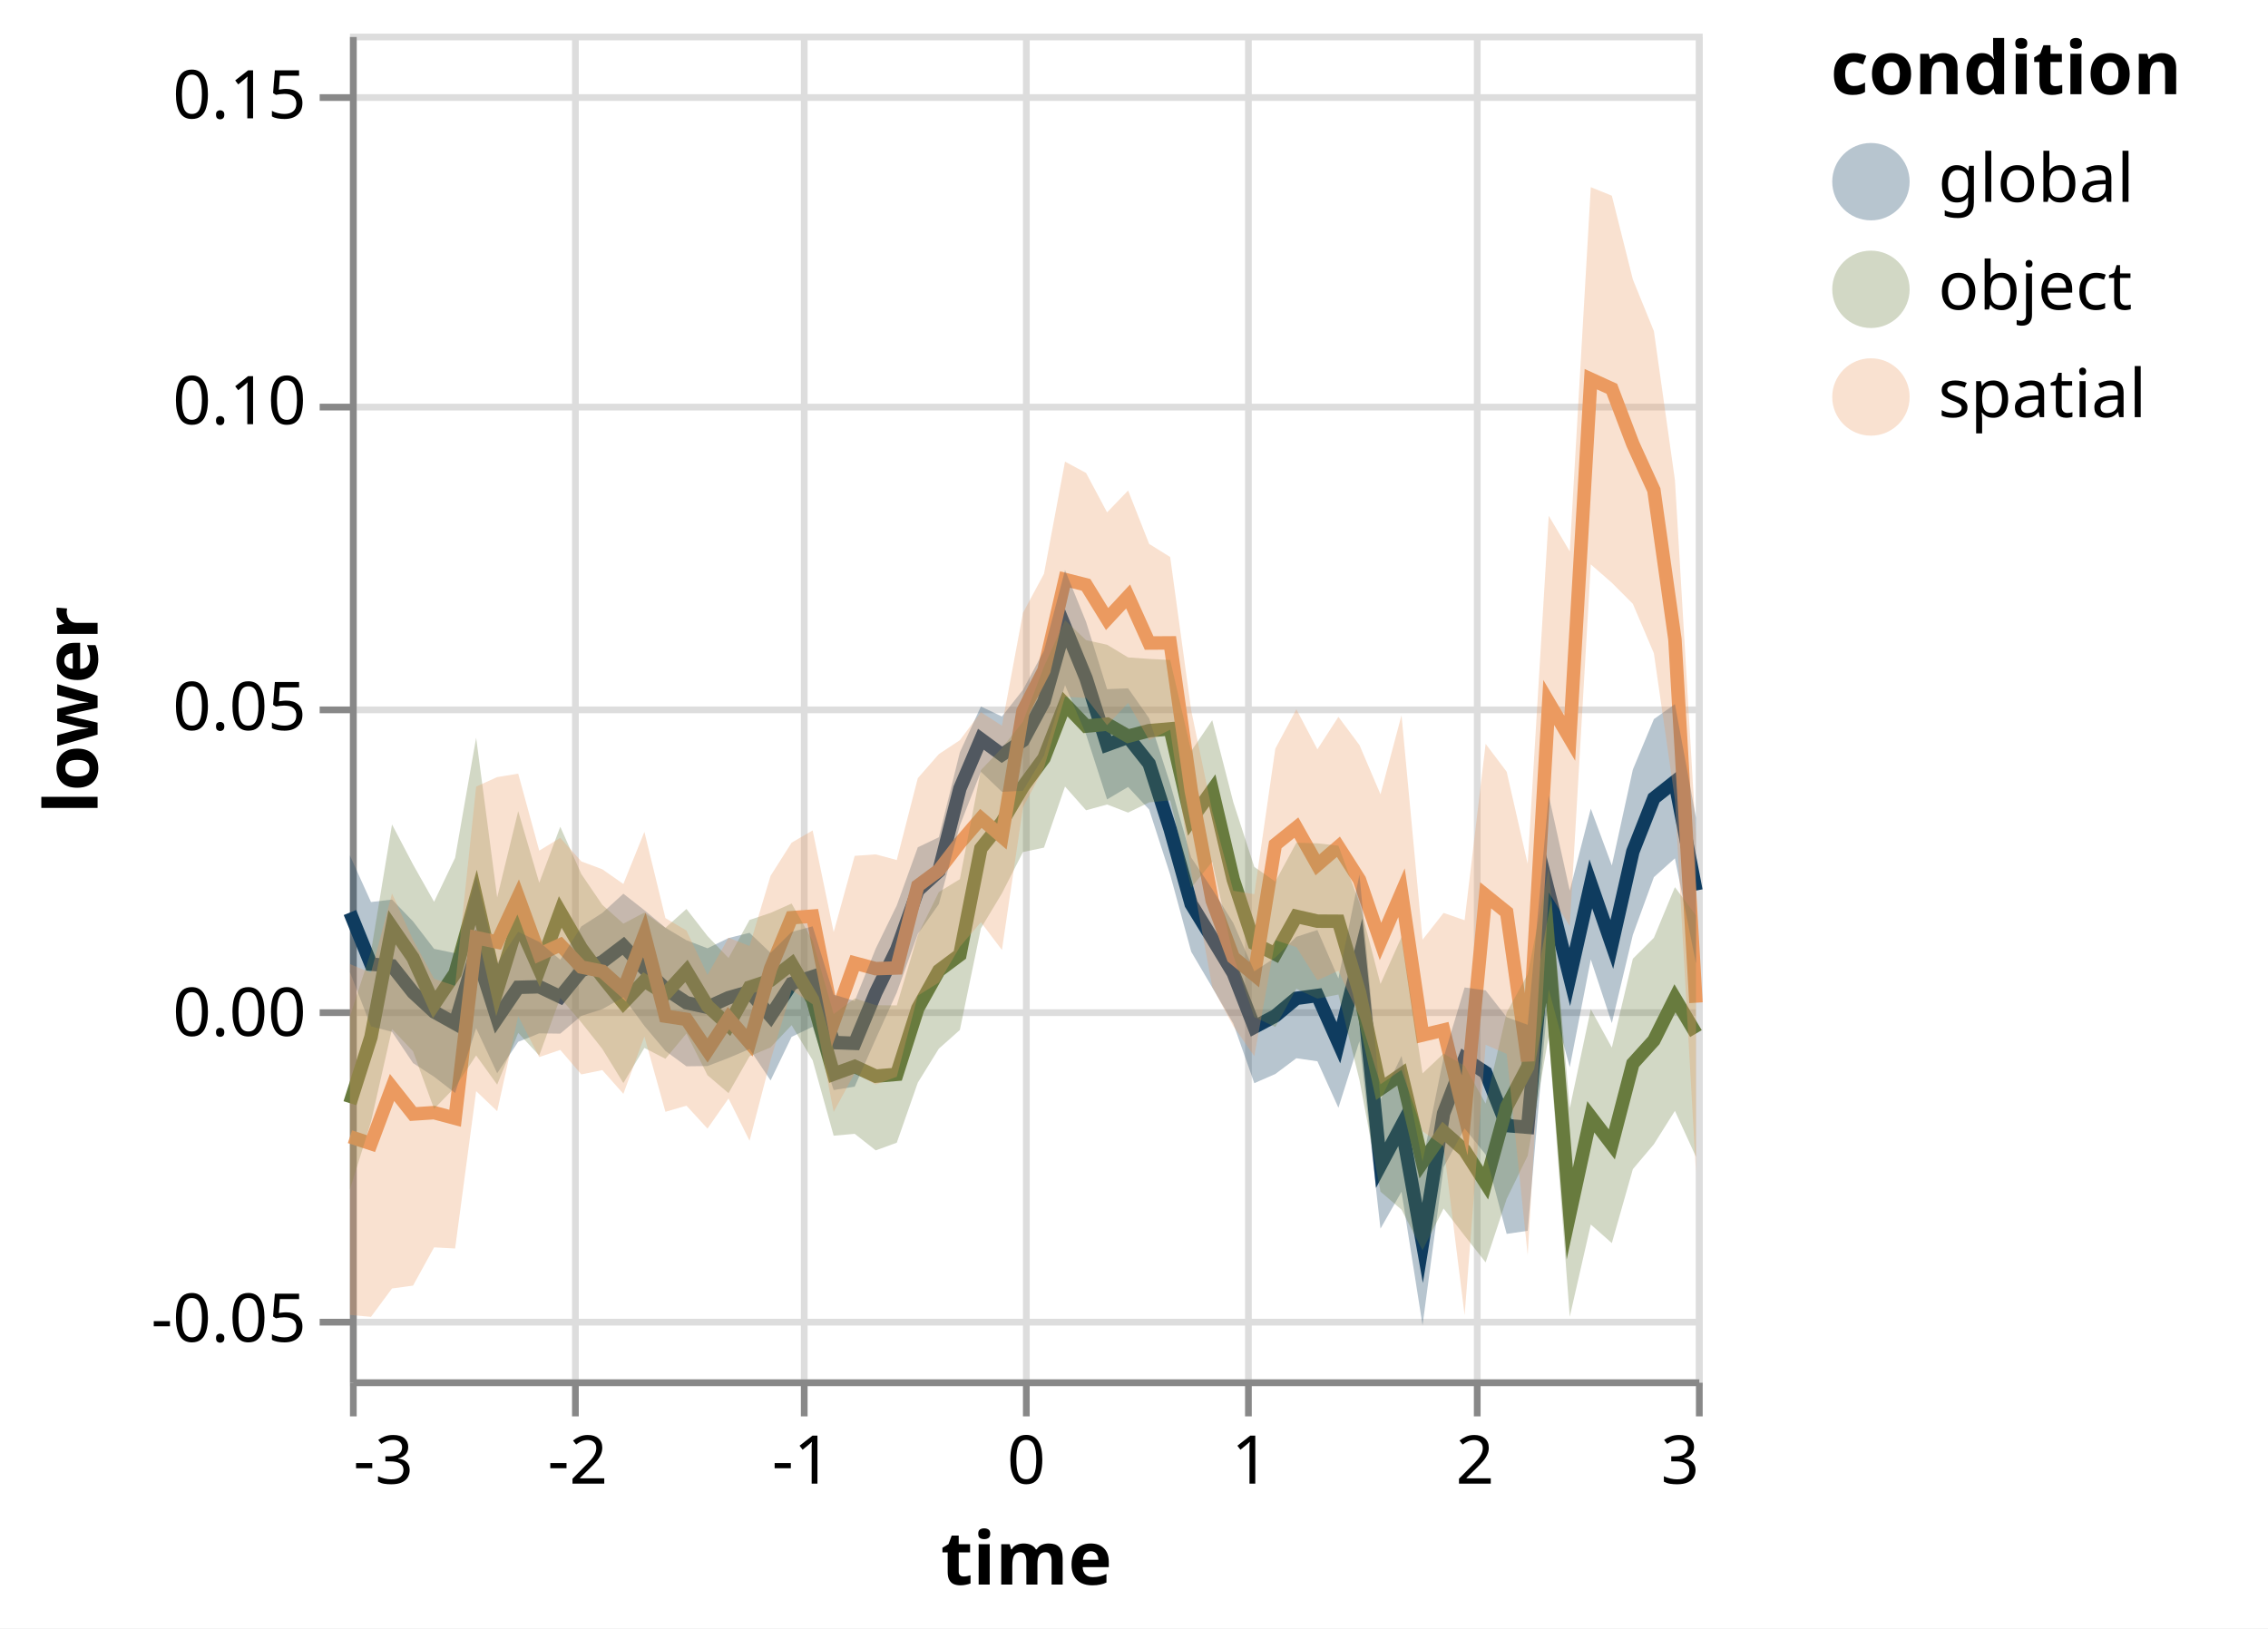
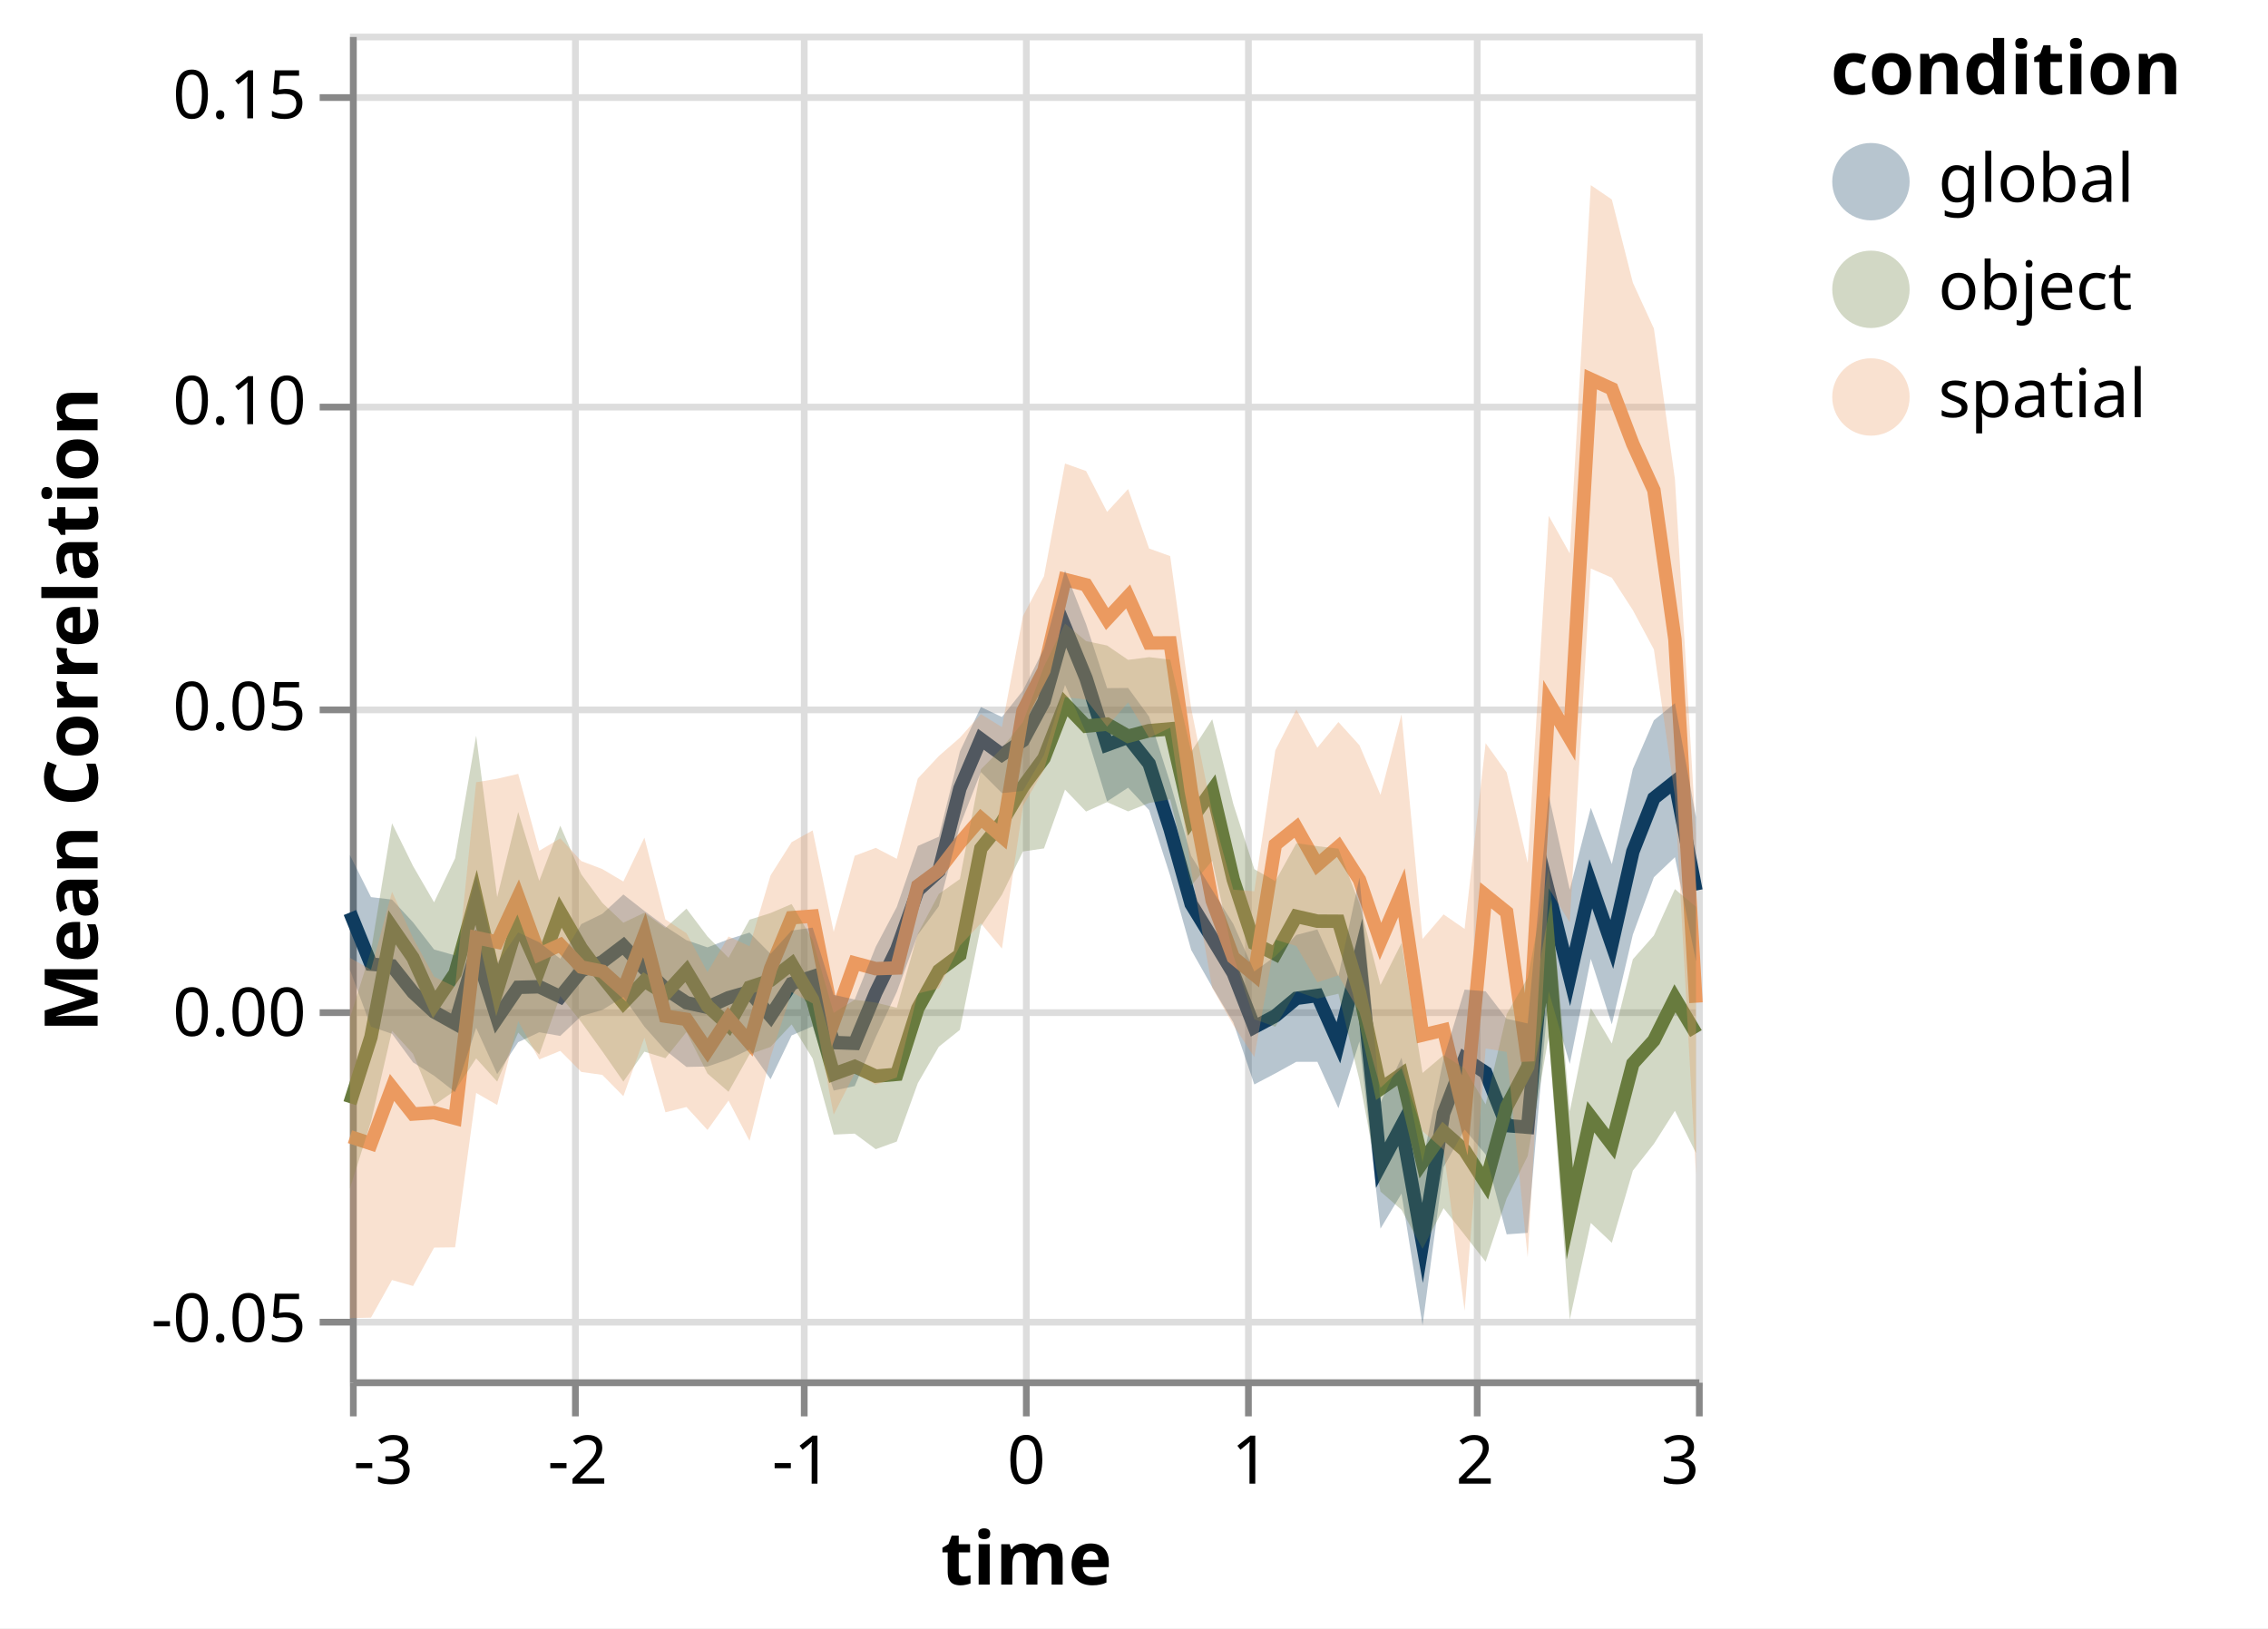
<svg xmlns="http://www.w3.org/2000/svg" class="marks" width="337" height="242" viewBox="0 0 337 242" version="1.1">
  <rect width="337" height="242" fill="white" />
  <g fill="none" stroke-miterlimit="10" transform="translate(52,5)">
    <g class="mark-group role-frame root" role="graphics-object" aria-roledescription="group mark container">
      <g transform="translate(0,0)">
        <path class="background" aria-hidden="true" d="M0.5,0.5h200v200h-200Z" stroke="#ddd" />
        <g>
          <g class="mark-group role-axis" aria-hidden="true">
            <g transform="translate(0.5,200.5)">
              <path class="background" aria-hidden="true" d="M0,0h0v0h0Z" pointer-events="none" />
              <g>
                <g class="mark-rule role-axis-grid" pointer-events="none">
                  <line transform="translate(0,-200)" x2="0" y2="200" stroke="#ddd" stroke-width="1" opacity="1" />
                  <line transform="translate(33,-200)" x2="0" y2="200" stroke="#ddd" stroke-width="1" opacity="1" />
                  <line transform="translate(67,-200)" x2="0" y2="200" stroke="#ddd" stroke-width="1" opacity="1" />
                  <line transform="translate(100,-200)" x2="0" y2="200" stroke="#ddd" stroke-width="1" opacity="1" />
                  <line transform="translate(133,-200)" x2="0" y2="200" stroke="#ddd" stroke-width="1" opacity="1" />
                  <line transform="translate(167,-200)" x2="0" y2="200" stroke="#ddd" stroke-width="1" opacity="1" />
                  <line transform="translate(200,-200)" x2="0" y2="200" stroke="#ddd" stroke-width="1" opacity="1" />
                </g>
              </g>
              <path class="foreground" aria-hidden="true" d="" pointer-events="none" display="none" />
            </g>
          </g>
          <g class="mark-group role-axis" aria-hidden="true">
            <g transform="translate(0.5,0.5)">
              <path class="background" aria-hidden="true" d="M0,0h0v0h0Z" pointer-events="none" />
              <g>
                <g class="mark-rule role-axis-grid" pointer-events="none">
                  <line transform="translate(0,191)" x2="200" y2="0" stroke="#ddd" stroke-width="1" opacity="1" />
                  <line transform="translate(0,145)" x2="200" y2="0" stroke="#ddd" stroke-width="1" opacity="1" />
                  <line transform="translate(0,100)" x2="200" y2="0" stroke="#ddd" stroke-width="1" opacity="1" />
                  <line transform="translate(0,55)" x2="200" y2="0" stroke="#ddd" stroke-width="1" opacity="1" />
                  <line transform="translate(0,9)" x2="200" y2="0" stroke="#ddd" stroke-width="1" opacity="1" />
                </g>
              </g>
              <path class="foreground" aria-hidden="true" d="" pointer-events="none" display="none" />
            </g>
          </g>
          <g class="mark-group role-axis" role="graphics-symbol" aria-roledescription="axis" aria-label="X-axis titled 'time' for a linear scale with values from -3 to 3">
            <g transform="translate(0.5,200.5)">
              <path class="background" aria-hidden="true" d="M0,0h0v0h0Z" pointer-events="none" />
              <g>
                <g class="mark-rule role-axis-tick" pointer-events="none">
                  <line transform="translate(0,0)" x2="0" y2="5" stroke="#888" stroke-width="1" opacity="1" />
                  <line transform="translate(33,0)" x2="0" y2="5" stroke="#888" stroke-width="1" opacity="1" />
                  <line transform="translate(67,0)" x2="0" y2="5" stroke="#888" stroke-width="1" opacity="1" />
                  <line transform="translate(100,0)" x2="0" y2="5" stroke="#888" stroke-width="1" opacity="1" />
                  <line transform="translate(133,0)" x2="0" y2="5" stroke="#888" stroke-width="1" opacity="1" />
                  <line transform="translate(167,0)" x2="0" y2="5" stroke="#888" stroke-width="1" opacity="1" />
                  <line transform="translate(200,0)" x2="0" y2="5" stroke="#888" stroke-width="1" opacity="1" />
                </g>
                <g class="mark-text role-axis-label" pointer-events="none">
                  <text text-anchor="start" transform="translate(0,15)" font-family="sans-serif" font-size="10px" fill="#000" opacity="1">-3</text>
                  <text text-anchor="middle" transform="translate(33.33333,15)" font-family="sans-serif" font-size="10px" fill="#000" opacity="1">-2</text>
                  <text text-anchor="middle" transform="translate(66.66667,15)" font-family="sans-serif" font-size="10px" fill="#000" opacity="1">-1</text>
                  <text text-anchor="middle" transform="translate(100,15)" font-family="sans-serif" font-size="10px" fill="#000" opacity="1">0</text>
                  <text text-anchor="middle" transform="translate(133.3333,15)" font-family="sans-serif" font-size="10px" fill="#000" opacity="1">1</text>
                  <text text-anchor="middle" transform="translate(166.6667,15)" font-family="sans-serif" font-size="10px" fill="#000" opacity="1">2</text>
                  <text text-anchor="end" transform="translate(200,15)" font-family="sans-serif" font-size="10px" fill="#000" opacity="1">3</text>
                </g>
                <g class="mark-rule role-axis-domain" pointer-events="none">
                  <line transform="translate(0,0)" x2="200" y2="0" stroke="#888" stroke-width="1" opacity="1" />
                </g>
                <g class="mark-text role-axis-title" pointer-events="none">
                  <text text-anchor="middle" transform="translate(100,30)" font-family="sans-serif" font-size="11px" font-weight="bold" fill="#000" opacity="1">time</text>
                </g>
              </g>
              <path class="foreground" aria-hidden="true" d="" pointer-events="none" display="none" />
            </g>
          </g>
-           <g class="mark-group role-axis" role="graphics-symbol" aria-roledescription="axis" aria-label="Y-axis titled 'lower' for a linear scale with values from -0.06 to 0.16">
+           <g class="mark-group role-axis" role="graphics-symbol" aria-roledescription="axis" aria-label="Y-axis titled 'Mean Correlation' for a linear scale with values from -0.06 to 0.16">
            <g transform="translate(0.5,0.5)">
              <path class="background" aria-hidden="true" d="M0,0h0v0h0Z" pointer-events="none" />
              <g>
                <g class="mark-rule role-axis-tick" pointer-events="none">
                  <line transform="translate(0,191)" x2="-5" y2="0" stroke="#888" stroke-width="1" opacity="1" />
                  <line transform="translate(0,145)" x2="-5" y2="0" stroke="#888" stroke-width="1" opacity="1" />
                  <line transform="translate(0,100)" x2="-5" y2="0" stroke="#888" stroke-width="1" opacity="1" />
                  <line transform="translate(0,55)" x2="-5" y2="0" stroke="#888" stroke-width="1" opacity="1" />
                  <line transform="translate(0,9)" x2="-5" y2="0" stroke="#888" stroke-width="1" opacity="1" />
                </g>
                <g class="mark-text role-axis-label" pointer-events="none">
                  <text text-anchor="end" transform="translate(-7,193.9091)" font-family="sans-serif" font-size="10px" fill="#000" opacity="1">-0.05</text>
                  <text text-anchor="end" transform="translate(-7,148.4545)" font-family="sans-serif" font-size="10px" fill="#000" opacity="1">0.00</text>
                  <text text-anchor="end" transform="translate(-7,103)" font-family="sans-serif" font-size="10px" fill="#000" opacity="1">0.05</text>
                  <text text-anchor="end" transform="translate(-7,57.54545)" font-family="sans-serif" font-size="10px" fill="#000" opacity="1">0.10</text>
                  <text text-anchor="end" transform="translate(-7,12.09091)" font-family="sans-serif" font-size="10px" fill="#000" opacity="1">0.15</text>
                </g>
                <g class="mark-rule role-axis-domain" pointer-events="none">
                  <line transform="translate(0,200)" x2="0" y2="-200" stroke="#888" stroke-width="1" opacity="1" />
                </g>
                <g class="mark-text role-axis-title" pointer-events="none">
-                   <text text-anchor="middle" transform="translate(-36,100) rotate(-90) translate(0,-2)" font-family="sans-serif" font-size="11px" font-weight="bold" fill="#000" opacity="1">lower</text>
+                   <text text-anchor="middle" transform="translate(-36,100) rotate(-90) translate(0,-2)" font-family="sans-serif" font-size="11px" font-weight="bold" fill="#000" opacity="1">Mean Correlation</text>
                </g>
              </g>
              <path class="foreground" aria-hidden="true" d="" pointer-events="none" display="none" />
            </g>
          </g>
          <g class="mark-group role-scope layer_0_pathgroup" role="graphics-object" aria-roledescription="group mark container">
            <g transform="translate(0,0)">
              <path class="background" aria-hidden="true" d="M0,0h200v200h-200Z" />
              <g>
                <g class="mark-line role-mark layer_0_marks" role="graphics-object" aria-roledescription="line mark container">
-                   <path aria-label="time: -3; condition: global; score: 0.0163220218439" role="graphics-symbol" aria-roledescription="line mark" d="M0,130.616L3.125,138.294L6.25,138.546L9.375,142.495L12.5,145.376L15.625,147.12L18.75,136.529L21.875,146.341L25,141.734L28.125,141.65L31.25,143.137L34.375,139.271L37.5,137.947L40.625,135.57L43.75,138.954L46.875,141.949L50,144.028L53.125,144.7L56.25,143.282L59.375,142.393L62.5,146.002L65.625,141.179L68.75,140.156L71.875,149.94L75,150.059L78.125,142.519L81.25,136.115L84.375,127.329L87.5,124.481L90.625,112.195L93.75,104.864L96.875,107.169L100,105.065L103.125,99.249L106.25,88.196L109.375,95.812L112.5,105.696L115.625,104.559L118.75,108.501L121.875,118.238L125,129.363L128.125,134.471L131.25,139.629L134.375,147.649L137.5,145.982L140.625,143.373L143.75,142.95L146.875,149.976L150,137.353L153.125,168.17L156.25,162.295L159.375,179.725L162.5,160.468L165.625,152.358L168.75,154.417L171.875,162.283L175,162.531L178.125,127.709L181.25,140.2L184.375,126.352L187.5,135.36L190.625,121.557L193.75,113.63L196.875,111.157L200,127.359" stroke="#0F3C5F" stroke-width="2" />
+                   <path aria-label="time: -3; condition: global; Mean Correlation: 0.0163220218439" role="graphics-symbol" aria-roledescription="line mark" d="M0,130.616L3.125,138.294L6.25,138.546L9.375,142.495L12.5,145.376L15.625,147.12L18.75,136.529L21.875,146.341L25,141.734L28.125,141.65L31.25,143.137L34.375,139.271L37.5,137.947L40.625,135.57L43.75,138.954L46.875,141.949L50,144.028L53.125,144.7L56.25,143.282L59.375,142.393L62.5,146.002L65.625,141.179L68.75,140.156L71.875,149.94L75,150.059L78.125,142.519L81.25,136.115L84.375,127.329L87.5,124.481L90.625,112.195L93.75,104.864L96.875,107.169L100,105.065L103.125,99.249L106.25,88.196L109.375,95.812L112.5,105.696L115.625,104.559L118.75,108.501L121.875,118.238L125,129.363L128.125,134.471L131.25,139.629L134.375,147.649L137.5,145.982L140.625,143.373L143.75,142.95L146.875,149.976L150,137.353L153.125,168.17L156.25,162.295L159.375,179.725L162.5,160.468L165.625,152.358L168.75,154.417L171.875,162.283L175,162.531L178.125,127.709L181.25,140.2L184.375,126.352L187.5,135.36L190.625,121.557L193.75,113.63L196.875,111.157L200,127.359" stroke="#0F3C5F" stroke-width="2" />
                </g>
              </g>
              <path class="foreground" aria-hidden="true" d="" display="none" />
            </g>
            <g transform="translate(0,0)">
              <path class="background" aria-hidden="true" d="M0,0h200v200h-200Z" />
              <g>
                <g class="mark-line role-mark layer_0_marks" role="graphics-object" aria-roledescription="line mark container">
-                   <path aria-label="time: -3; condition: object; score: -0.0148568028618" role="graphics-symbol" aria-roledescription="line mark" d="M0,158.961L3.125,149.115L6.25,132.817L9.375,137.36L12.5,144.283L15.625,139.638L18.75,128.366L21.875,142.15L25,132.044L28.125,139.036L31.25,130.537L34.375,135.941L37.5,140.167L40.625,144.045L43.75,140.774L46.875,142.714L50,139.302L53.125,144.502L56.25,147.368L59.375,141.726L62.5,140.68L65.625,138.261L68.75,143.587L71.875,154.632L75,153.494L78.125,154.935L81.25,154.665L84.375,144.863L87.5,139.25L90.625,136.915L93.75,121.09L96.875,117.193L100,111.922L103.125,107.673L106.25,99.641L109.375,102.917L112.5,102.622L115.625,104.414L118.75,103.592L121.875,103.324L125,116.824L128.125,112.456L131.25,125.724L134.375,135.235L137.5,136.796L140.625,131.189L143.75,131.902L146.875,131.919L150,142.496L153.125,156.817L156.25,154.67L159.375,167.728L162.5,163.207L165.625,165.951L168.75,170.842L171.875,159.477L175,153.553L178.125,136.314L181.25,175.363L184.375,160.979L187.5,165.079L190.625,153.066L193.75,149.616L196.875,143.36L200,148.612" stroke="#687B3E" stroke-width="2" />
+                   <path aria-label="time: -3; condition: object; Mean Correlation: -0.0148568028618" role="graphics-symbol" aria-roledescription="line mark" d="M0,158.961L3.125,149.115L6.25,132.817L9.375,137.36L12.5,144.283L15.625,139.638L18.75,128.366L21.875,142.15L25,132.044L28.125,139.036L31.25,130.537L34.375,135.941L37.5,140.167L40.625,144.045L43.75,140.774L46.875,142.714L50,139.302L53.125,144.502L56.25,147.368L59.375,141.726L62.5,140.68L65.625,138.261L68.75,143.587L71.875,154.632L75,153.494L78.125,154.935L81.25,154.665L84.375,144.863L87.5,139.25L90.625,136.915L93.75,121.09L96.875,117.193L100,111.922L103.125,107.673L106.25,99.641L109.375,102.917L112.5,102.622L115.625,104.414L118.75,103.592L121.875,103.324L125,116.824L128.125,112.456L131.25,125.724L134.375,135.235L137.5,136.796L140.625,131.189L143.75,131.902L146.875,131.919L150,142.496L153.125,156.817L156.25,154.67L159.375,167.728L162.5,163.207L165.625,165.951L168.75,170.842L171.875,159.477L175,153.553L178.125,136.314L181.25,175.363L184.375,160.979L187.5,165.079L190.625,153.066L193.75,149.616L196.875,143.36L200,148.612" stroke="#687B3E" stroke-width="2" />
                </g>
              </g>
              <path class="foreground" aria-hidden="true" d="" display="none" />
            </g>
            <g transform="translate(0,0)">
              <path class="background" aria-hidden="true" d="M0,0h200v200h-200Z" />
              <g>
                <g class="mark-line role-mark layer_0_marks" role="graphics-object" aria-roledescription="line mark container">
-                   <path aria-label="time: -3; condition: spatial; score: -0.0203298542407" role="graphics-symbol" aria-roledescription="line mark" d="M0,163.936L3.125,164.965L6.25,156.614L9.375,160.566L12.5,160.361L15.625,161.196L18.75,134.344L21.875,135.011L25,128.302L28.125,136.854L31.25,135.427L34.375,138.719L37.5,139.347L40.625,142.147L43.75,133.917L46.875,146.022L50,146.498L53.125,151.115L56.25,146.329L59.375,149.961L62.5,138.949L65.625,131.388L68.75,131.154L71.875,146.856L75,138.126L78.125,138.963L81.25,138.859L84.375,126.656L87.5,124.339L90.625,120.269L93.75,116.628L96.875,119.333L100,100.688L103.125,94.619L106.25,81.128L109.375,81.92L112.5,87.001L115.625,83.641L118.75,90.566L121.875,90.546L125,112.477L128.125,128.852L131.25,137.289L134.375,139.86L137.5,120.524L140.625,118L143.75,123.538L146.875,120.845L150,125.751L153.125,134.913L156.25,127.672L159.375,148.833L162.5,148.085L165.625,160.77L168.75,128.056L171.875,130.581L175,152.677L178.125,99.398L181.25,104.717L184.375,51.354L187.5,52.78L190.625,61.001L193.75,67.849L196.875,90.009L200,144.023" stroke="#EB9A60" stroke-width="2" />
+                   <path aria-label="time: -3; condition: spatial; Mean Correlation: -0.0203298542407" role="graphics-symbol" aria-roledescription="line mark" d="M0,163.936L3.125,164.965L6.25,156.614L9.375,160.566L12.5,160.361L15.625,161.196L18.75,134.344L21.875,135.011L25,128.302L28.125,136.854L31.25,135.427L34.375,138.719L37.5,139.347L40.625,142.147L43.75,133.917L46.875,146.022L50,146.498L53.125,151.115L56.25,146.329L59.375,149.961L62.5,138.949L65.625,131.388L68.75,131.154L71.875,146.856L75,138.126L78.125,138.963L81.25,138.859L84.375,126.656L87.5,124.339L90.625,120.269L93.75,116.628L96.875,119.333L100,100.688L103.125,94.619L106.25,81.128L109.375,81.92L112.5,87.001L115.625,83.641L118.75,90.566L121.875,90.546L125,112.477L128.125,128.852L131.25,137.289L134.375,139.86L137.5,120.524L140.625,118L143.75,123.538L146.875,120.845L150,125.751L153.125,134.913L156.25,127.672L159.375,148.833L162.5,148.085L165.625,160.77L168.75,128.056L171.875,130.581L175,152.677L178.125,99.398L181.25,104.717L184.375,51.354L187.5,52.78L190.625,61.001L193.75,67.849L196.875,90.009L200,144.023" stroke="#EB9A60" stroke-width="2" />
                </g>
              </g>
              <path class="foreground" aria-hidden="true" d="" display="none" />
            </g>
          </g>
          <g class="mark-group role-scope layer_1_layer_0_pathgroup" role="graphics-object" aria-roledescription="group mark container">
            <g transform="translate(0,0)">
              <path class="background" aria-hidden="true" d="M0,0h200v200h-200Z" />
              <g>
                <g class="mark-area role-mark layer_1_layer_0_marks" role="graphics-object" aria-roledescription="area mark container">
-                   <path aria-label="lower: 0.00654853823151; upper_lower: 0.0256364360453; time: -3; condition: global; upper: 0.0256364360453" role="graphics-symbol" aria-roledescription="errorband" d="M0,139.501L3.125,147.532L6.25,148.352L9.375,152.996L12.5,155.025L15.625,157.441L18.75,147.82L21.875,154.512L25,149.838L28.125,148.576L31.25,148.621L34.375,145.981L37.5,144.981L40.625,143.202L43.75,147.48L46.875,151.184L50,153.476L53.125,153.434L56.25,152.239L59.375,150.904L62.5,155.576L65.625,149.095L68.75,147.595L71.875,157.001L75,156.493L78.125,149.41L81.25,142.515L84.375,133.815L87.5,129.368L90.625,117.689L93.75,109.692L96.875,112.683L100,112.537L103.125,107.316L106.25,96.816L109.375,104.154L112.5,113.805L115.625,111.959L118.75,115.312L121.875,124.993L125,136.443L128.125,141.752L131.25,147.118L134.375,155.981L137.5,154.618L140.625,152.275L143.75,152.725L146.875,159.636L150,149.747L153.125,177.6L156.25,172.111L159.375,191.949L162.5,168.489L165.625,162.701L168.75,166.592L171.875,178.38L175,177.921L178.125,142.039L181.25,153.602L184.375,137.595L187.5,147.053L190.625,133.934L193.75,125.364L196.875,122.559L200,138.173L200,116.499L196.875,99.643L193.75,101.876L190.625,109.369L187.5,123.628L184.375,115.182L181.25,127.363L178.125,113.209L175,147.303L171.875,146.174L168.75,142.184L165.625,141.755L162.5,152.171L159.375,167.625L156.25,151.932L153.125,158.441L150,124.975L146.875,140.415L143.75,133.218L140.625,134.227L137.5,137.299L134.375,139.354L131.25,132.163L128.125,127.142L125,122.436L121.875,111.484L118.75,101.749L115.625,97.296L112.5,97.424L109.375,87.405L106.25,79.721L103.125,91.704L100,97.52L96.875,101.482L93.75,100.002L90.625,106.805L87.5,119.43L84.375,120.924L81.25,129.565L78.125,135.969L75,143.764L71.875,142.815L68.75,132.669L65.625,133.505L62.5,136.615L59.375,133.633L56.25,134.41L53.125,135.934L50,134.737L46.875,132.878L43.75,130.272L40.625,127.823L37.5,130.675L34.375,132.684L31.25,137.636L28.125,134.991L25,133.468L21.875,138.176L18.75,125.27L15.625,136.667L12.5,136.015L9.375,131.938L6.25,128.692L3.125,129.061L0,122.149Z" fill="#0F3C5F" opacity="0.3" />
+                   <path aria-label=": 0.00692903252546; upper_lower: 0.0256991726485; time: -3; condition: global; upper: 0.0256991726485; lower: 0.00692903252546" role="graphics-symbol" aria-roledescription="errorband" d="M0,139.155L3.125,147.589L6.25,148.64L9.375,152.894L12.5,154.876L15.625,157.308L18.75,147.767L21.875,154.637L25,149.886L28.125,148.413L31.25,148.96L34.375,146L37.5,145.099L40.625,143.159L43.75,147.583L46.875,151.094L50,153.568L53.125,153.501L56.25,152.441L59.375,150.971L62.5,155.391L65.625,148.887L68.75,147.523L71.875,157.079L75,156.413L78.125,149.144L81.25,142.427L84.375,133.929L87.5,129.683L90.625,117.743L93.75,109.741L96.875,112.87L100,112.551L103.125,107.231L106.25,96.793L109.375,103.916L112.5,114.109L115.625,112.067L118.75,115.398L121.875,125.145L125,136.186L128.125,141.711L131.25,146.936L134.375,156.17L137.5,154.529L140.625,152.802L143.75,152.807L146.875,159.706L150,149.784L153.125,177.604L156.25,172.389L159.375,191.961L162.5,168.464L165.625,162.861L168.75,166.574L171.875,178.448L175,178.225L178.125,142.343L181.25,153.124L184.375,137.509L187.5,147.239L190.625,133.897L193.75,125.378L196.875,122.397L200,137.845L200,116.441L196.875,99.506L193.75,102.045L190.625,109.271L187.5,123.419L184.375,115.049L181.25,127.229L178.125,113.192L175,147.105L171.875,146.41L168.75,142.321L165.625,142.074L162.5,152.312L159.375,167.733L156.25,152.187L153.125,158.871L150,125.426L146.875,140.063L143.75,133.133L140.625,133.952L137.5,137.115L134.375,139.371L131.25,132.302L128.125,127.261L125,122.205L121.875,111.327L118.75,101.509L115.625,97.245L112.5,97.268L109.375,87.729L106.25,79.775L103.125,91.398L100,97.628L96.875,101.559L93.75,100.082L90.625,106.692L87.5,119.347L84.375,120.723L81.25,129.791L78.125,135.713L75,143.542L71.875,142.85L68.75,132.86L65.625,133.293L62.5,136.759L59.375,133.599L56.25,134.59L53.125,135.797L50,134.728L46.875,132.691L43.75,130.381L40.625,127.937L37.5,130.813L34.375,132.335L31.25,137.478L28.125,135.047L25,133.57L21.875,138.13L18.75,125.236L15.625,136.995L12.5,136.113L9.375,132.076L6.25,128.695L3.125,128.328L0,122.092Z" fill="#0F3C5F" opacity="0.3" />
                </g>
              </g>
              <path class="foreground" aria-hidden="true" d="" display="none" />
            </g>
            <g transform="translate(0,0)">
              <path class="background" aria-hidden="true" d="M0,0h200v200h-200Z" />
              <g>
                <g class="mark-area role-mark layer_1_layer_0_marks" role="graphics-object" aria-roledescription="area mark container">
-                   <path aria-label="lower: -0.0289602164698; upper_lower: -0.000626311712479; time: -3; condition: object; upper: -0.000626311712479" role="graphics-symbol" aria-roledescription="errorband" d="M0,171.782L3.125,161.727L6.25,147.941L9.375,151.254L12.5,159.805L15.625,156.565L18.75,151.866L21.875,156.198L25,148.507L28.125,151.868L31.25,143.303L34.375,146.949L37.5,150.883L40.625,155.969L43.75,150.741L46.875,152.356L50,148.602L53.125,154.796L56.25,157.463L59.375,151.982L62.5,150.663L65.625,147.361L68.75,152.584L71.875,163.786L75,163.507L78.125,165.968L81.25,164.828L84.375,155.905L87.5,150.854L90.625,148.071L93.75,132.969L96.875,127.774L100,121.629L103.125,120.972L106.25,111.895L109.375,115.424L112.5,114.564L115.625,115.766L118.75,114.247L121.875,113.943L125,126.943L128.125,123.068L131.25,136.998L134.375,146.155L137.5,147.635L140.625,141.947L143.75,143.418L146.875,142.807L150,155.509L153.125,172.104L156.25,174.778L159.375,180.824L162.5,174.603L165.625,178.65L168.75,182.614L171.875,173.182L175,166.769L178.125,148.997L181.25,190.688L184.375,176.985L187.5,179.749L190.625,168.757L193.75,165.057L196.875,160.092L200,166.925L200,131.049L196.875,126.846L193.75,134.37L190.625,137.488L187.5,150.69L184.375,144.987L181.25,159.71L178.125,124.053L175,139.793L171.875,145.467L168.75,159.006L165.625,153.4L162.5,151.574L159.375,154.528L156.25,134.262L153.125,141.239L150,129.202L146.875,120.685L143.75,120.333L140.625,120.243L137.5,126.026L134.375,123.841L131.25,114.206L128.125,102.037L125,106.62L121.875,93.078L118.75,92.927L115.625,92.703L112.5,90.819L109.375,90.136L106.25,87.172L103.125,94.082L100,102.271L96.875,106.165L93.75,109.452L90.625,125.664L87.5,127.571L84.375,133.961L81.25,144.425L78.125,144.389L75,143.377L71.875,145.719L68.75,134.804L65.625,129.283L62.5,130.67L59.375,131.718L56.25,137.374L53.125,134.106L50,130.088L46.875,132.889L43.75,130.617L40.625,132.269L37.5,129.482L34.375,124.893L31.25,117.873L28.125,126.19L25,115.557L21.875,128.375L18.75,104.64L15.625,122.484L12.5,129.024L9.375,123.485L6.25,117.529L3.125,136.428L0,146.024Z" fill="#687B3E" opacity="0.3" />
+                   <path aria-label=": -0.0288116144747; upper_lower: -0.000883115189819; time: -3; condition: object; upper: -0.000883115189819; lower: -0.0288116144747" role="graphics-symbol" aria-roledescription="errorband" d="M0,171.647L3.125,161.686L6.25,148.193L9.375,151.626L12.5,159.244L15.625,157.064L18.75,152.297L21.875,155.748L25,148.46L28.125,151.739L31.25,143.017L34.375,146.905L37.5,151.252L40.625,155.744L43.75,151.298L46.875,152.273L50,148.378L53.125,154.554L56.25,157.267L59.375,151.693L62.5,150.592L65.625,147.248L68.75,152.32L71.875,163.624L75,163.478L78.125,165.79L81.25,164.656L84.375,155.987L87.5,150.559L90.625,148.066L93.75,132.666L96.875,127.981L100,121.545L103.125,121.093L106.25,112.355L109.375,115.609L112.5,114.21L115.625,115.588L118.75,114.335L121.875,113.794L125,126.631L128.125,122.914L131.25,136.963L134.375,146.476L137.5,147.596L140.625,142.337L143.75,143.411L146.875,142.69L150,155.527L153.125,172.09L156.25,174.803L159.375,180.609L162.5,174.56L165.625,178.518L168.75,182.52L171.875,173.113L175,166.815L178.125,149.001L181.25,191.113L184.375,176.754L187.5,179.708L190.625,168.978L193.75,165.002L196.875,160.087L200,166.356L200,129.777L196.875,127.136L193.75,134.028L190.625,137.568L187.5,150.092L184.375,144.818L181.25,160.177L178.125,124.044L175,140.32L171.875,145.725L168.75,159.127L165.625,153.793L162.5,151.809L159.375,154.46L156.25,135.152L153.125,141.388L150,129.313L146.875,121.13L143.75,120.76L140.625,120.315L137.5,125.961L134.375,124.17L131.25,114.472L128.125,101.9L125,106.714L121.875,93.039L118.75,92.668L115.625,93.068L112.5,90.935L109.375,90.279L106.25,87.668L103.125,94.073L100,102.332L96.875,106.161L93.75,109.341L90.625,125.647L87.5,127.852L84.375,133.775L81.25,144.767L78.125,144.01L75,143.579L71.875,145.539L68.75,134.687L65.625,129.361L62.5,130.691L59.375,131.68L56.25,137.344L53.125,134.172L50,130.035L46.875,132.918L43.75,130.637L40.625,132.131L37.5,129.188L34.375,124.939L31.25,117.71L28.125,125.916L25,115.682L21.875,128.32L18.75,104.327L15.625,122.554L12.5,129.105L9.375,123.71L6.25,117.354L3.125,136.296L0,146.257Z" fill="#687B3E" opacity="0.3" />
                </g>
              </g>
              <path class="foreground" aria-hidden="true" d="" display="none" />
            </g>
            <g transform="translate(0,0)">
              <path class="background" aria-hidden="true" d="M0,0h200v200h-200Z" />
              <g>
                <g class="mark-area role-mark layer_1_layer_0_marks" role="graphics-object" aria-roledescription="area mark container">
-                   <path aria-label="lower: -0.0494625242545; upper_lower: 0.00788670849462; time: -3; condition: spatial; upper: 0.00788670849462" role="graphics-symbol" aria-roledescription="errorband" d="M0,190.42L3.125,190.707L6.25,186.489L9.375,186.066L12.5,180.382L15.625,180.554L18.75,157.163L21.875,160.139L25,146.024L28.125,152.102L31.25,151.034L34.375,154.679L37.5,154.037L40.625,157.566L43.75,149.044L46.875,160.236L50,159.324L53.125,162.73L56.25,158.256L59.375,164.536L62.5,152.567L65.625,142.132L68.75,144.26L71.875,160.247L75,154.502L78.125,156.179L81.25,155.025L84.375,142.969L87.5,141.029L90.625,135.713L93.75,132.057L96.875,136.18L100,115L103.125,109.088L106.25,98.549L109.375,98.726L112.5,102.78L115.625,99.467L118.75,105.011L121.875,103.449L125,124.609L128.125,141.674L131.25,147.491L134.375,151.973L137.5,134.733L140.625,135.751L143.75,140.691L146.875,139.273L150,146.009L153.125,156.145L156.25,153.999L159.375,163.114L162.5,165.364L165.625,190.45L168.75,150.273L171.875,151.63L175,181.522L178.125,127.632L181.25,132.647L184.375,78.882L187.5,81.61L190.625,84.743L193.75,92.094L196.875,113.846L200,169.181L200,119.127L196.875,66.352L193.75,44.209L190.625,36.534L187.5,24.086L184.375,22.815L181.25,76.95L178.125,71.652L175,123.399L171.875,109.698L168.75,105.55L165.625,131.765L162.5,130.676L159.375,134.661L156.25,101.3L153.125,113.047L150,105.732L146.875,101.538L143.75,106.361L140.625,100.412L137.5,106.263L134.375,127.892L131.25,127.381L128.125,115.577L125,100.586L121.875,77.786L118.75,75.834L115.625,67.9L112.5,71.148L109.375,65.29L106.25,63.604L103.125,80.274L100,86.091L96.875,102.856L93.75,100.839L90.625,105.007L87.5,107.079L84.375,110.653L81.25,122.818L78.125,121.976L75,122.196L71.875,133.535L68.75,118.418L65.625,120.235L62.5,125.162L59.375,135.592L56.25,134.363L53.125,139.892L50,133.301L46.875,131.446L43.75,118.629L40.625,126.381L37.5,124.192L34.375,123.02L31.25,119.514L28.125,121.419L25,109.98L21.875,110.491L18.75,111.904L15.625,141.521L12.5,140.472L9.375,134.672L6.25,127.791L3.125,139.571L0,138.285Z" fill="#EB9A60" opacity="0.3" />
+                   <path aria-label=": -0.0499886732398; upper_lower: 0.00891419399247; time: -3; condition: spatial; upper: 0.00891419399247; lower: -0.0499886732398" role="graphics-symbol" aria-roledescription="errorband" d="M0,190.899L3.125,190.823L6.25,185.238L9.375,186.126L12.5,180.419L15.625,180.38L18.75,157.429L21.875,159.221L25,146.768L28.125,152.451L31.25,151.18L34.375,154.312L37.5,154.749L40.625,157.916L43.75,149.214L46.875,160.306L50,159.52L53.125,162.938L56.25,158.558L59.375,164.551L62.5,152.079L65.625,142.459L68.75,144.129L71.875,160.67L75,154.535L78.125,156.195L81.25,155.137L84.375,142.658L87.5,141.887L90.625,135.558L93.75,132.219L96.875,135.98L100,114.801L103.125,109.393L106.25,98.61L109.375,98.962L112.5,102.995L115.625,99.384L118.75,104.664L121.875,103.137L125,124.348L128.125,141.808L131.25,147.336L134.375,152.094L137.5,134.649L140.625,135.595L143.75,140.987L146.875,139.955L150,145.422L153.125,156.677L156.25,153.755L159.375,163.1L162.5,165.868L165.625,189.8L168.75,150.833L171.875,151.334L175,181.841L178.125,127.013L181.25,132.09L184.375,79.495L187.5,80.856L190.625,85.682L193.75,91.523L196.875,113.349L200,169.489L200,118.927L196.875,66.21L193.75,43.826L190.625,37.015L187.5,24.648L184.375,22.516L181.25,77.255L178.125,71.66L175,123.258L171.875,109.805L168.75,105.45L165.625,133.054L162.5,130.896L159.375,134.553L156.25,101.157L153.125,113.125L150,105.758L146.875,102.308L143.75,106.121L140.625,100.44L137.5,106.514L134.375,127.456L131.25,127.222L128.125,115.738L125,100.304L121.875,77.645L118.75,76.525L115.625,67.688L112.5,71.076L109.375,64.999L106.25,63.89L103.125,80.643L100,86.563L96.875,103.057L93.75,101.131L90.625,104.638L87.5,107.361L84.375,110.703L81.25,122.633L78.125,121.011L75,122.189L71.875,133.485L68.75,118.412L65.625,120.161L62.5,125.094L59.375,135.625L56.25,134.182L53.125,139.476L50,133.698L46.875,131.65L43.75,119.489L40.625,126.011L37.5,124.16L34.375,122.971L31.25,119.591L28.125,121.446L25,110.01L21.875,110.737L18.75,111.262L15.625,141.687L12.5,140.154L9.375,134.408L6.25,127.533L3.125,139.115L0,137.351Z" fill="#EB9A60" opacity="0.3" />
                </g>
              </g>
              <path class="foreground" aria-hidden="true" d="" display="none" />
            </g>
          </g>
          <g class="mark-group role-legend" role="graphics-symbol" aria-roledescription="legend" aria-label="Symbol legend titled 'condition' for fill color and stroke color with 3 values: global, object, spatial">
            <g transform="translate(220,0)">
              <path class="background" aria-hidden="true" d="M0,0h60v61h-60Z" pointer-events="none" />
              <g>
                <g class="mark-group role-legend-entry">
                  <g transform="translate(0,16)">
                    <path class="background" aria-hidden="true" d="M0,0h0v0h0Z" pointer-events="none" />
                    <g>
                      <g class="mark-group role-scope" role="graphics-object" aria-roledescription="group mark container">
                        <g transform="translate(0,0)">
                          <path class="background" aria-hidden="true" d="M0,0h49v12.5h-49Z" pointer-events="none" opacity="1" />
                          <g>
                            <g class="mark-symbol role-legend-symbol" pointer-events="none">
                              <path transform="translate(6,6)" d="M5,0A5,5,0,1,1,-5,0A5,5,0,1,1,5,0" fill="#0F3C5F" stroke="#0F3C5F" stroke-width="1.5" opacity="0.3" />
                            </g>
                            <g class="mark-text role-legend-label" pointer-events="none">
                              <text text-anchor="start" transform="translate(16,9)" font-family="sans-serif" font-size="10px" fill="#000" opacity="1">global</text>
                            </g>
                          </g>
                          <path class="foreground" aria-hidden="true" d="" pointer-events="none" display="none" />
                        </g>
                        <g transform="translate(0,16)">
                          <path class="background" aria-hidden="true" d="M0,0h49v12.5h-49Z" pointer-events="none" opacity="1" />
                          <g>
                            <g class="mark-symbol role-legend-symbol" pointer-events="none">
                              <path transform="translate(6,6)" d="M5,0A5,5,0,1,1,-5,0A5,5,0,1,1,5,0" fill="#687B3E" stroke="#687B3E" stroke-width="1.5" opacity="0.3" />
                            </g>
                            <g class="mark-text role-legend-label" pointer-events="none">
                              <text text-anchor="start" transform="translate(16,9)" font-family="sans-serif" font-size="10px" fill="#000" opacity="1">object</text>
                            </g>
                          </g>
                          <path class="foreground" aria-hidden="true" d="" pointer-events="none" display="none" />
                        </g>
                        <g transform="translate(0,32)">
                          <path class="background" aria-hidden="true" d="M0,0h49v12.5h-49Z" pointer-events="none" opacity="1" />
                          <g>
                            <g class="mark-symbol role-legend-symbol" pointer-events="none">
                              <path transform="translate(6,6)" d="M5,0A5,5,0,1,1,-5,0A5,5,0,1,1,5,0" fill="#EB9A60" stroke="#EB9A60" stroke-width="1.5" opacity="0.3" />
                            </g>
                            <g class="mark-text role-legend-label" pointer-events="none">
                              <text text-anchor="start" transform="translate(16,9)" font-family="sans-serif" font-size="10px" fill="#000" opacity="1">spatial</text>
                            </g>
                          </g>
                          <path class="foreground" aria-hidden="true" d="" pointer-events="none" display="none" />
                        </g>
                      </g>
                    </g>
                    <path class="foreground" aria-hidden="true" d="" pointer-events="none" display="none" />
                  </g>
                </g>
                <g class="mark-text role-legend-title" pointer-events="none">
                  <text text-anchor="start" transform="translate(0,9)" font-family="sans-serif" font-size="11px" font-weight="bold" fill="#000" opacity="1">condition</text>
                </g>
              </g>
              <path class="foreground" aria-hidden="true" d="" pointer-events="none" display="none" />
            </g>
          </g>
        </g>
        <path class="foreground" aria-hidden="true" d="" display="none" />
      </g>
    </g>
  </g>
</svg>
